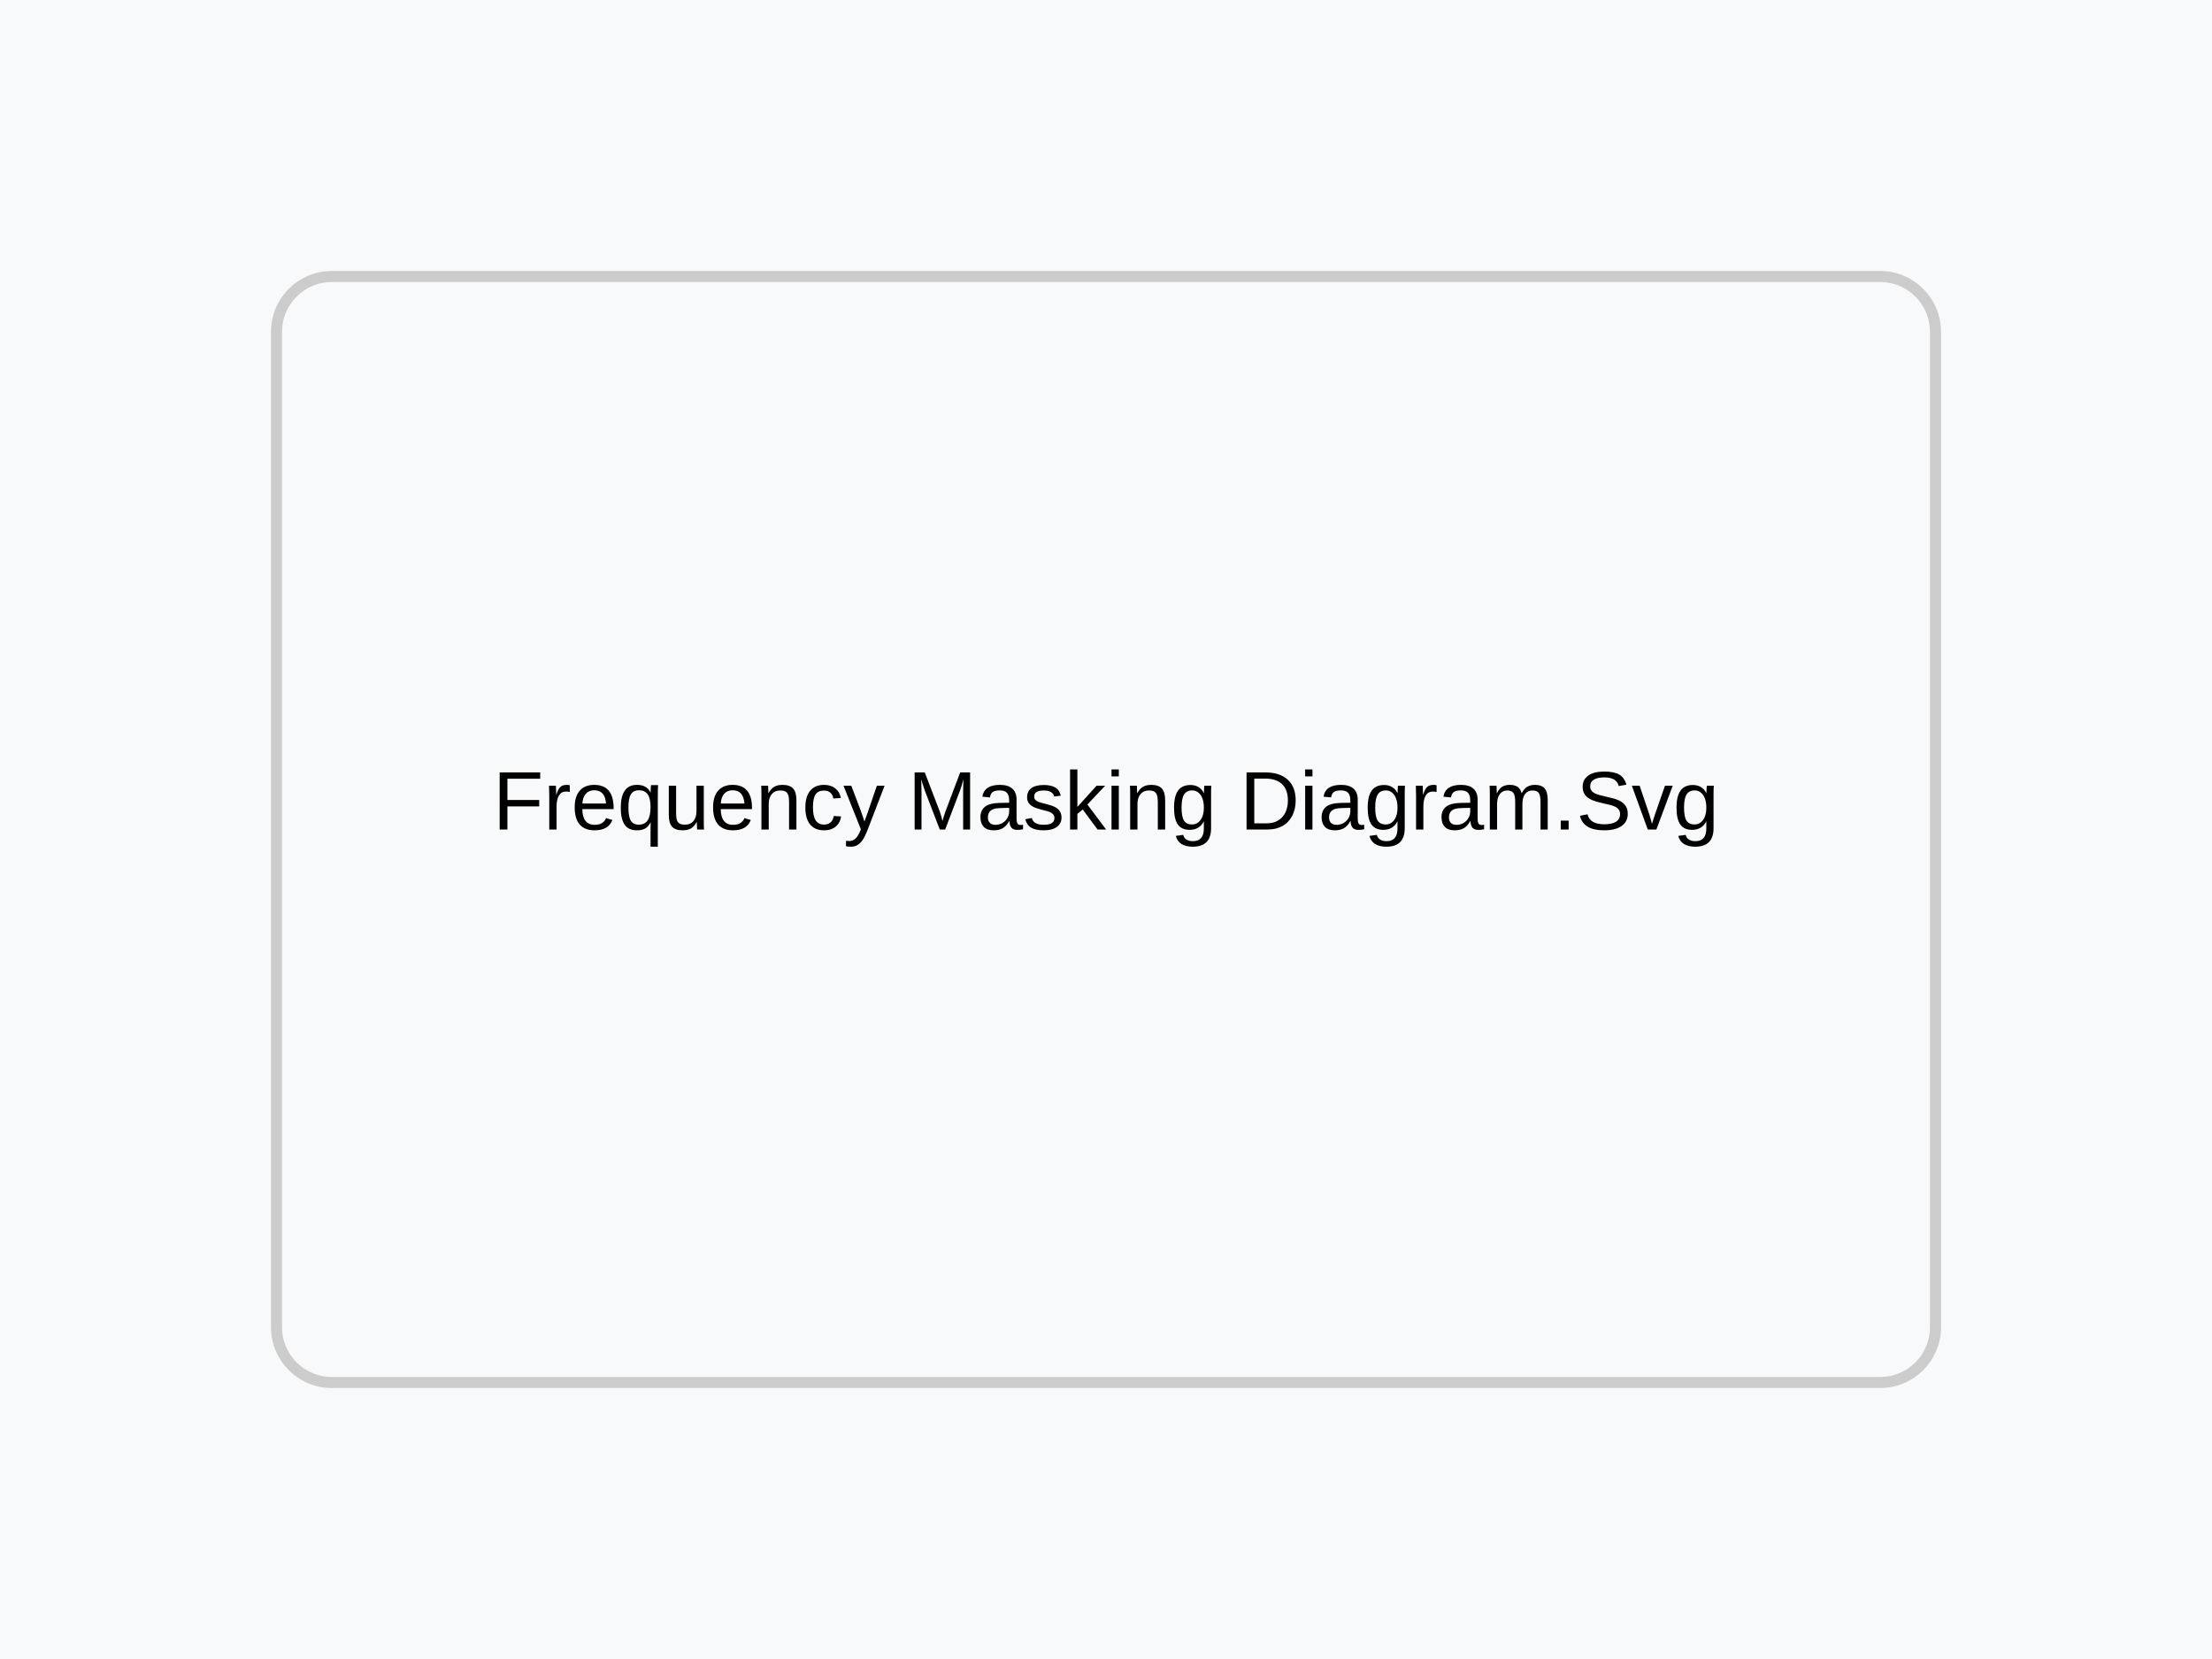
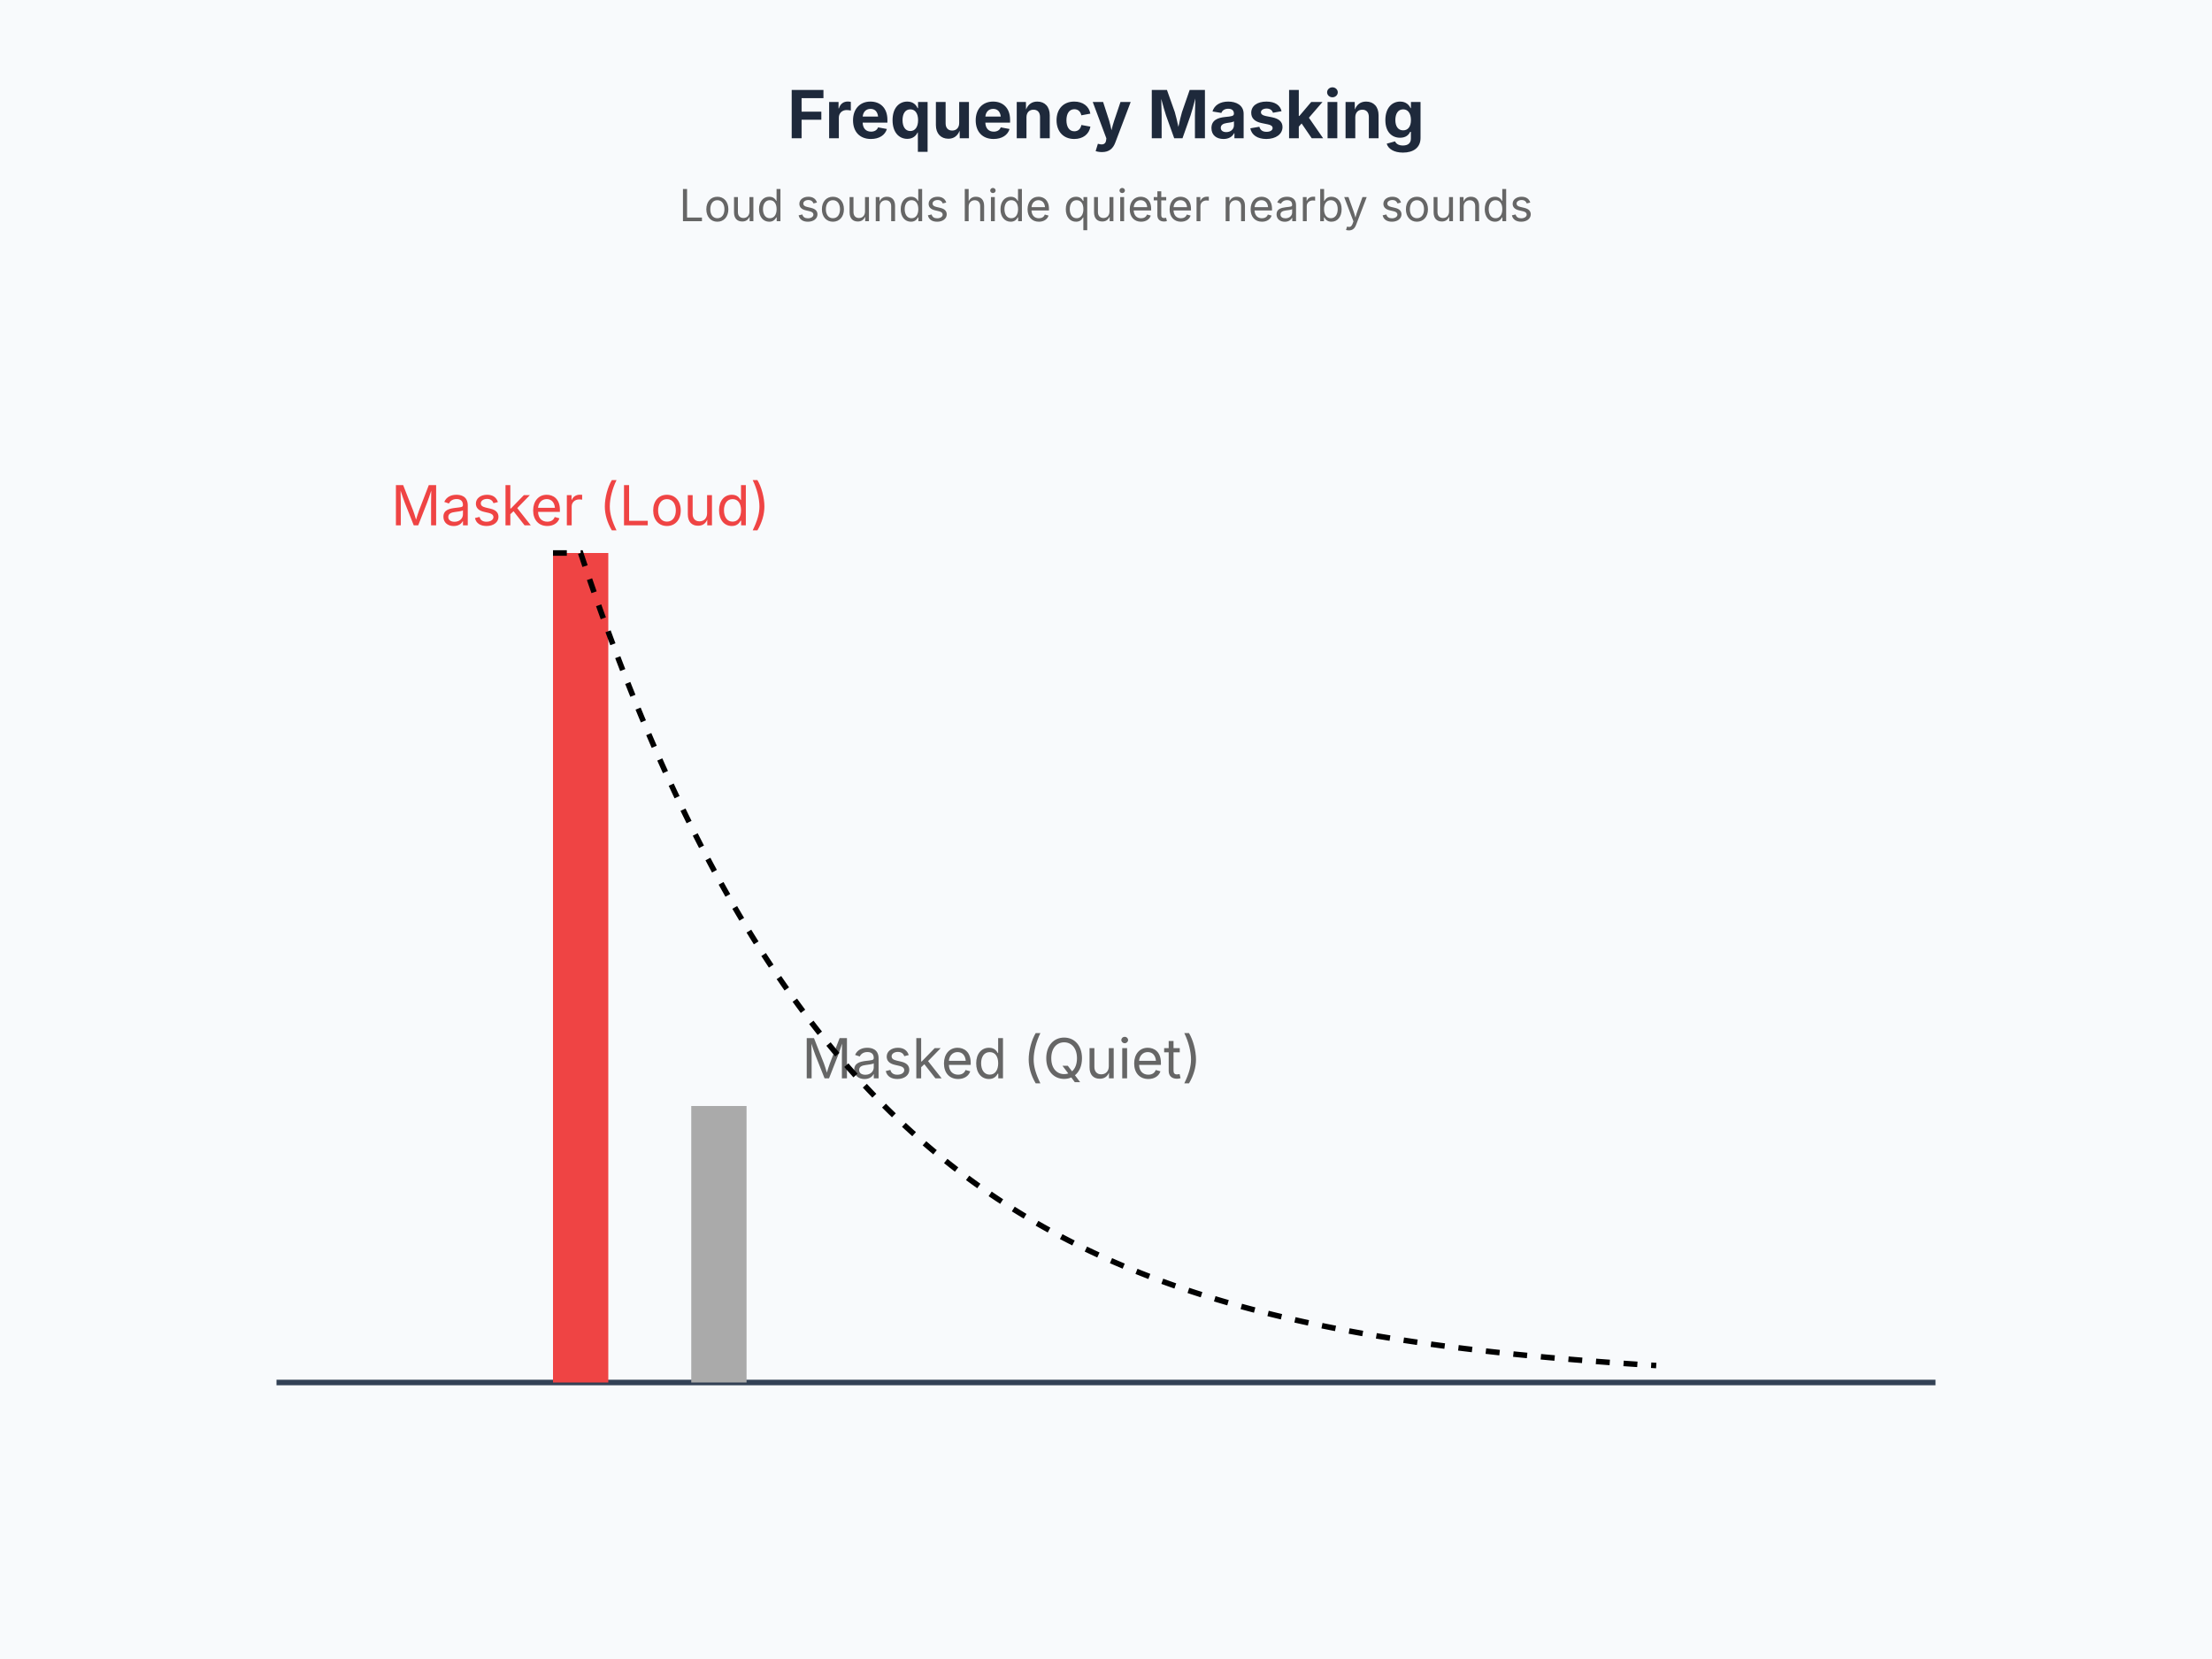
<svg xmlns="http://www.w3.org/2000/svg" viewBox="0 0 800 600">
-   <defs>
-     <filter id="shadow" x="-20%" y="-20%" width="140%" height="140%">
-       <feGaussianBlur in="SourceAlpha" stdDeviation="3" />
-       <feOffset dx="2" dy="2" result="offsetblur" />
-       <feComponentTransfer>
-         <feFuncA type="linear" slope="0.5" />
-       </feComponentTransfer>
-       <feMerge>
-         <feMergeNode />
-         <feMergeNode in="SourceGraphic" />
-       </feMerge>
-     </filter>
-   </defs>
-   <rect x="0" y="0" width="800" height="600" fill="#f8f9fa" />
-   <text x="400" y="300" font-family="Arial, sans-serif" font-size="30" fill="black" text-anchor="middle" font-weight="normal">Frequency Masking Diagram.Svg</text>
-   <rect x="100" y="100" width="600" height="400" rx="20" fill="none" stroke="#ccc" stroke-width="4" opacity="1" />
+   <rect x="0" y="0" width="800" height="600" fill="#f8fafc" />
+   <line x1="100" y1="500" x2="700" y2="500" stroke="#334155" stroke-width="2" opacity="1.0" />
+   <rect x="200" y="200" width="20" height="300" rx="0" fill="#ef4444" stroke="none" stroke-width="0" opacity="1.0" />
+   <text x="210" y="190" font-family="Inter, system-ui, sans-serif" font-size="20" fill="#ef4444" text-anchor="middle" font-weight="normal">Masker (Loud)</text>
+   <rect x="250" y="400" width="20" height="100" rx="0" fill="#aaa" stroke="#666" stroke-width="0" opacity="1.0" stroke-dasharray="4,4" />
+   <text x="290" y="390" font-family="Inter, system-ui, sans-serif" font-size="20" fill="#666" text-anchor="start" font-weight="normal">Masked (Quiet)</text>
+   <path d="M 200,200 L 201,200 L 202,200 L 203,200 L 204,200 L 205,200 L 206,200 L 207,200 L 208,200 L 209,200 L 210,200.0 L 211,202.985 L 212,205.94 L 213,208.866 L 214,211.763 L 215,214.631 L 216,217.471 L 217,220.282 L 218,223.065 L 219,225.821 L 220,228.549 L 221,231.25 L 222,233.924 L 223,236.571 L 224,239.193 L 225,241.788 L 226,244.357 L 227,246.901 L 228,249.419 L 229,251.912 L 230,254.381 L 231,256.825 L 232,259.244 L 233,261.64 L 234,264.012 L 235,266.36 L 236,268.685 L 237,270.986 L 238,273.265 L 239,275.521 L 240,277.755 L 241,279.966 L 242,282.155 L 243,284.323 L 244,286.469 L 245,288.594 L 246,290.697 L 247,292.78 L 248,294.842 L 249,296.883 L 250,298.904 L 251,300.905 L 252,302.886 L 253,304.847 L 254,306.789 L 255,308.712 L 256,310.615 L 257,312.499 L 258,314.365 L 259,316.212 L 260,318.041 L 261,319.851 L 262,321.644 L 263,323.419 L 264,325.176 L 265,326.915 L 266,328.637 L 267,330.342 L 268,332.03 L 269,333.702 L 270,335.357 L 271,336.995 L 272,338.617 L 273,340.222 L 274,341.812 L 275,343.386 L 276,344.945 L 277,346.487 L 278,348.015 L 279,349.527 L 280,351.024 L 281,352.507 L 282,353.974 L 283,355.427 L 284,356.866 L 285,358.29 L 286,359.7 L 287,361.096 L 288,362.478 L 289,363.847 L 290,365.201 L 291,366.543 L 292,367.871 L 293,369.185 L 294,370.487 L 295,371.776 L 296,373.051 L 297,374.315 L 298,375.565 L 299,376.803 L 300,378.029 L 301,379.243 L 302,380.444 L 303,381.634 L 304,382.812 L 305,383.978 L 306,385.132 L 307,386.275 L 308,387.407 L 309,388.527 L 310,389.636 L 311,390.734 L 312,391.822 L 313,392.898 L 314,393.964 L 315,395.019 L 316,396.063 L 317,397.097 L 318,398.121 L 319,399.135 L 320,400.139 L 321,401.132 L 322,402.116 L 323,403.09 L 324,404.054 L 325,405.009 L 326,405.954 L 327,406.89 L 328,407.816 L 329,408.734 L 330,409.642 L 331,410.541 L 332,411.431 L 333,412.312 L 334,413.185 L 335,414.049 L 336,414.904 L 337,415.751 L 338,416.589 L 339,417.419 L 340,418.24 L 341,419.054 L 342,419.859 L 343,420.657 L 344,421.446 L 345,422.228 L 346,423.002 L 347,423.768 L 348,424.526 L 349,425.277 L 350,426.021 L 351,426.757 L 352,427.486 L 353,428.207 L 354,428.922 L 355,429.629 L 356,430.329 L 357,431.022 L 358,431.709 L 359,432.388 L 360,433.061 L 361,433.727 L 362,434.386 L 363,435.039 L 364,435.686 L 365,436.326 L 366,436.959 L 367,437.586 L 368,438.207 L 369,438.822 L 370,439.431 L 371,440.034 L 372,440.63 L 373,441.221 L 374,441.806 L 375,442.385 L 376,442.958 L 377,443.526 L 378,444.088 L 379,444.644 L 380,445.195 L 381,445.74 L 382,446.28 L 383,446.815 L 384,447.344 L 385,447.868 L 386,448.387 L 387,448.9 L 388,449.409 L 389,449.912 L 390,450.41 L 391,450.904 L 392,451.392 L 393,451.876 L 394,452.355 L 395,452.829 L 396,453.298 L 397,453.763 L 398,454.223 L 399,454.678 L 400,455.129 L 401,455.576 L 402,456.018 L 403,456.456 L 404,456.889 L 405,457.318 L 406,457.742 L 407,458.163 L 408,458.579 L 409,458.991 L 410,459.399 L 411,459.803 L 412,460.203 L 413,460.599 L 414,460.991 L 415,461.38 L 416,461.764 L 417,462.144 L 418,462.521 L 419,462.894 L 420,463.263 L 421,463.629 L 422,463.991 L 423,464.349 L 424,464.704 L 425,465.055 L 426,465.402 L 427,465.747 L 428,466.088 L 429,466.425 L 430,466.759 L 431,467.09 L 432,467.417 L 433,467.741 L 434,468.062 L 435,468.38 L 436,468.695 L 437,469.006 L 438,469.315 L 439,469.62 L 440,469.922 L 441,470.222 L 442,470.518 L 443,470.811 L 444,471.102 L 445,471.389 L 446,471.674 L 447,471.956 L 448,472.235 L 449,472.511 L 450,472.785 L 451,473.055 L 452,473.324 L 453,473.589 L 454,473.852 L 455,474.112 L 456,474.37 L 457,474.625 L 458,474.877 L 459,475.127 L 460,475.375 L 461,475.62 L 462,475.862 L 463,476.102 L 464,476.34 L 465,476.576 L 466,476.809 L 467,477.039 L 468,477.268 L 469,477.494 L 470,477.718 L 471,477.94 L 472,478.159 L 473,478.376 L 474,478.592 L 475,478.805 L 476,479.016 L 477,479.224 L 478,479.431 L 479,479.636 L 480,479.838 L 481,480.039 L 482,480.238 L 483,480.434 L 484,480.629 L 485,480.822 L 486,481.012 L 487,481.201 L 488,481.388 L 489,481.574 L 490,481.757 L 491,481.939 L 492,482.118 L 493,482.296 L 494,482.472 L 495,482.647 L 496,482.819 L 497,482.99 L 498,483.16 L 499,483.327 L 500,483.493 L 501,483.657 L 502,483.82 L 503,483.981 L 504,484.14 L 505,484.298 L 506,484.454 L 507,484.609 L 508,484.762 L 509,484.914 L 510,485.064 L 511,485.212 L 512,485.36 L 513,485.505 L 514,485.65 L 515,485.792 L 516,485.934 L 517,486.074 L 518,486.212 L 519,486.349 L 520,486.485 L 521,486.62 L 522,486.753 L 523,486.885 L 524,487.015 L 525,487.144 L 526,487.272 L 527,487.399 L 528,487.524 L 529,487.648 L 530,487.771 L 531,487.893 L 532,488.013 L 533,488.133 L 534,488.251 L 535,488.368 L 536,488.483 L 537,488.598 L 538,488.712 L 539,488.824 L 540,488.935 L 541,489.045 L 542,489.154 L 543,489.262 L 544,489.369 L 545,489.475 L 546,489.579 L 547,489.683 L 548,489.786 L 549,489.887 L 550,489.988 L 551,490.088 L 552,490.186 L 553,490.284 L 554,490.381 L 555,490.476 L 556,490.571 L 557,490.665 L 558,490.758 L 559,490.85 L 560,490.941 L 561,491.031 L 562,491.12 L 563,491.209 L 564,491.296 L 565,491.383 L 566,491.468 L 567,491.553 L 568,491.637 L 569,491.721 L 570,491.803 L 571,491.884 L 572,491.965 L 573,492.045 L 574,492.124 L 575,492.203 L 576,492.28 L 577,492.357 L 578,492.433 L 579,492.508 L 580,492.583 L 581,492.657 L 582,492.73 L 583,492.802 L 584,492.874 L 585,492.945 L 586,493.015 L 587,493.084 L 588,493.153 L 589,493.221 L 590,493.289 L 591,493.356 L 592,493.422 L 593,493.487 L 594,493.552 L 595,493.616 L 596,493.68 L 597,493.742 L 598,493.805 L 599,493.866" fill="none" stroke="black" stroke-width="2" opacity="1.0" stroke-dasharray="5,5" />
+   <text x="400" y="50" font-family="Inter, system-ui, sans-serif" font-size="24" fill="#1e293b" text-anchor="middle" font-weight="bold">Frequency Masking</text>
+   <text x="400" y="80" font-family="Inter, system-ui, sans-serif" font-size="16" fill="#666" text-anchor="middle" font-weight="normal">Loud sounds hide quieter nearby sounds</text>
</svg>
